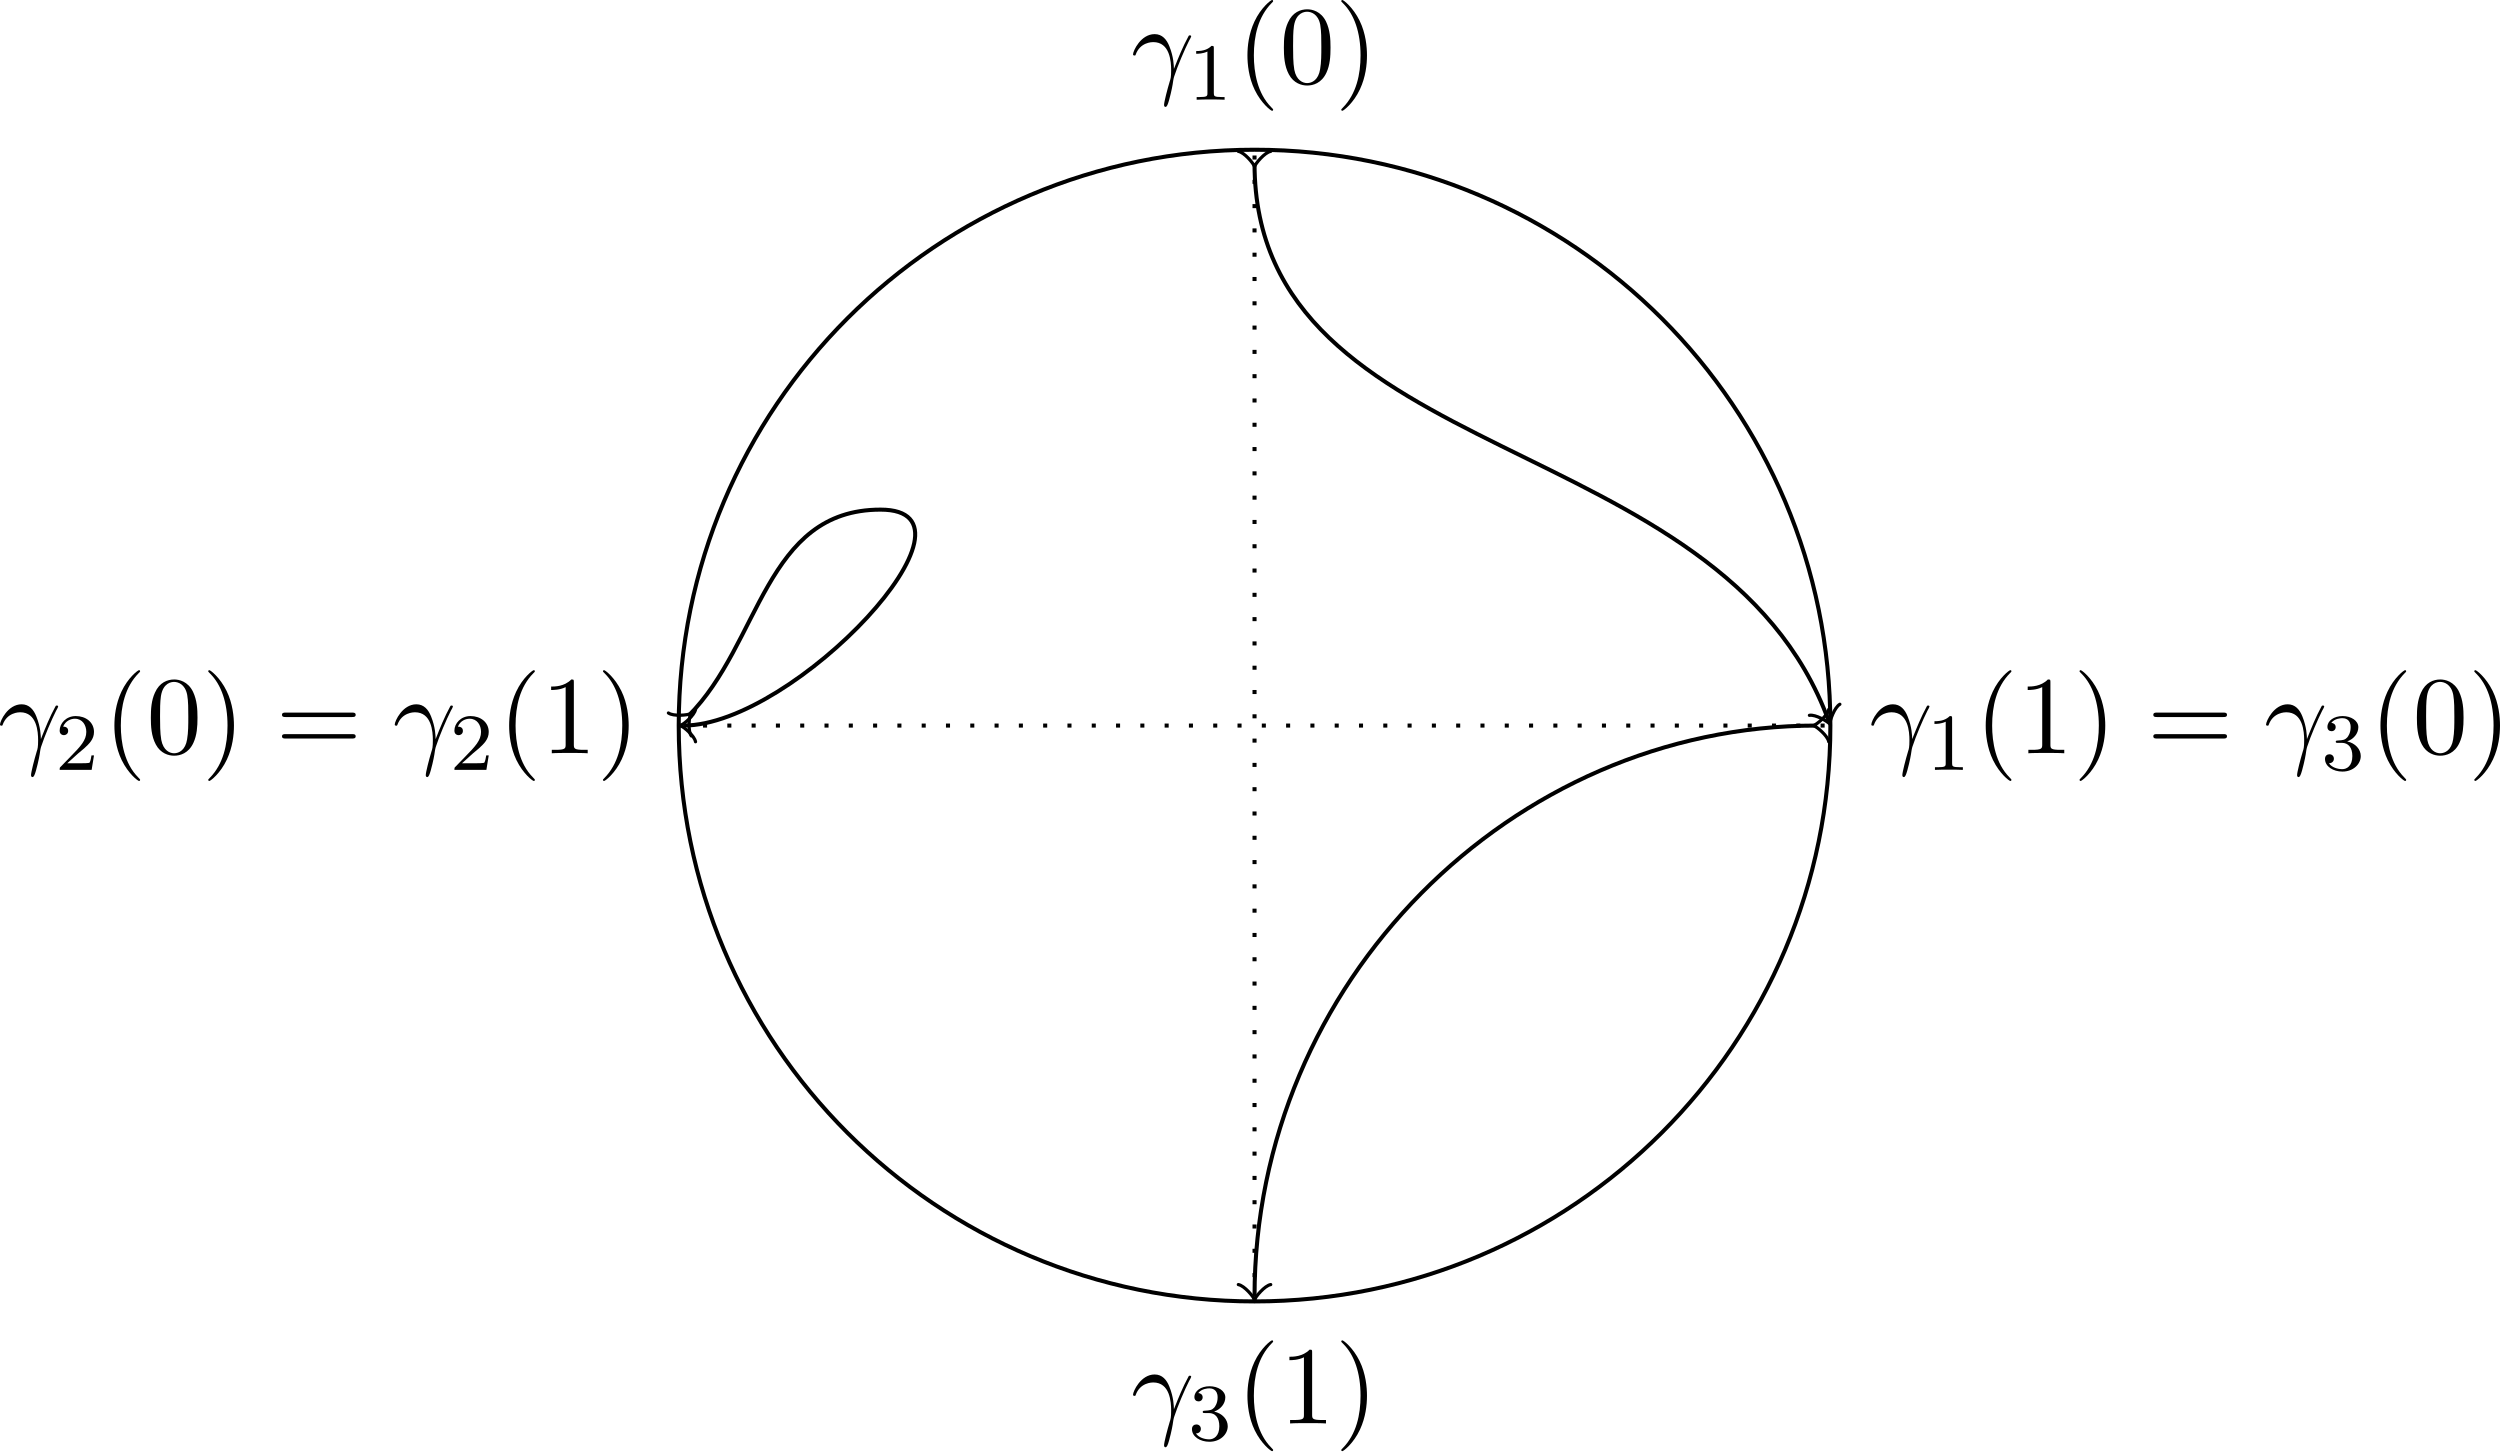
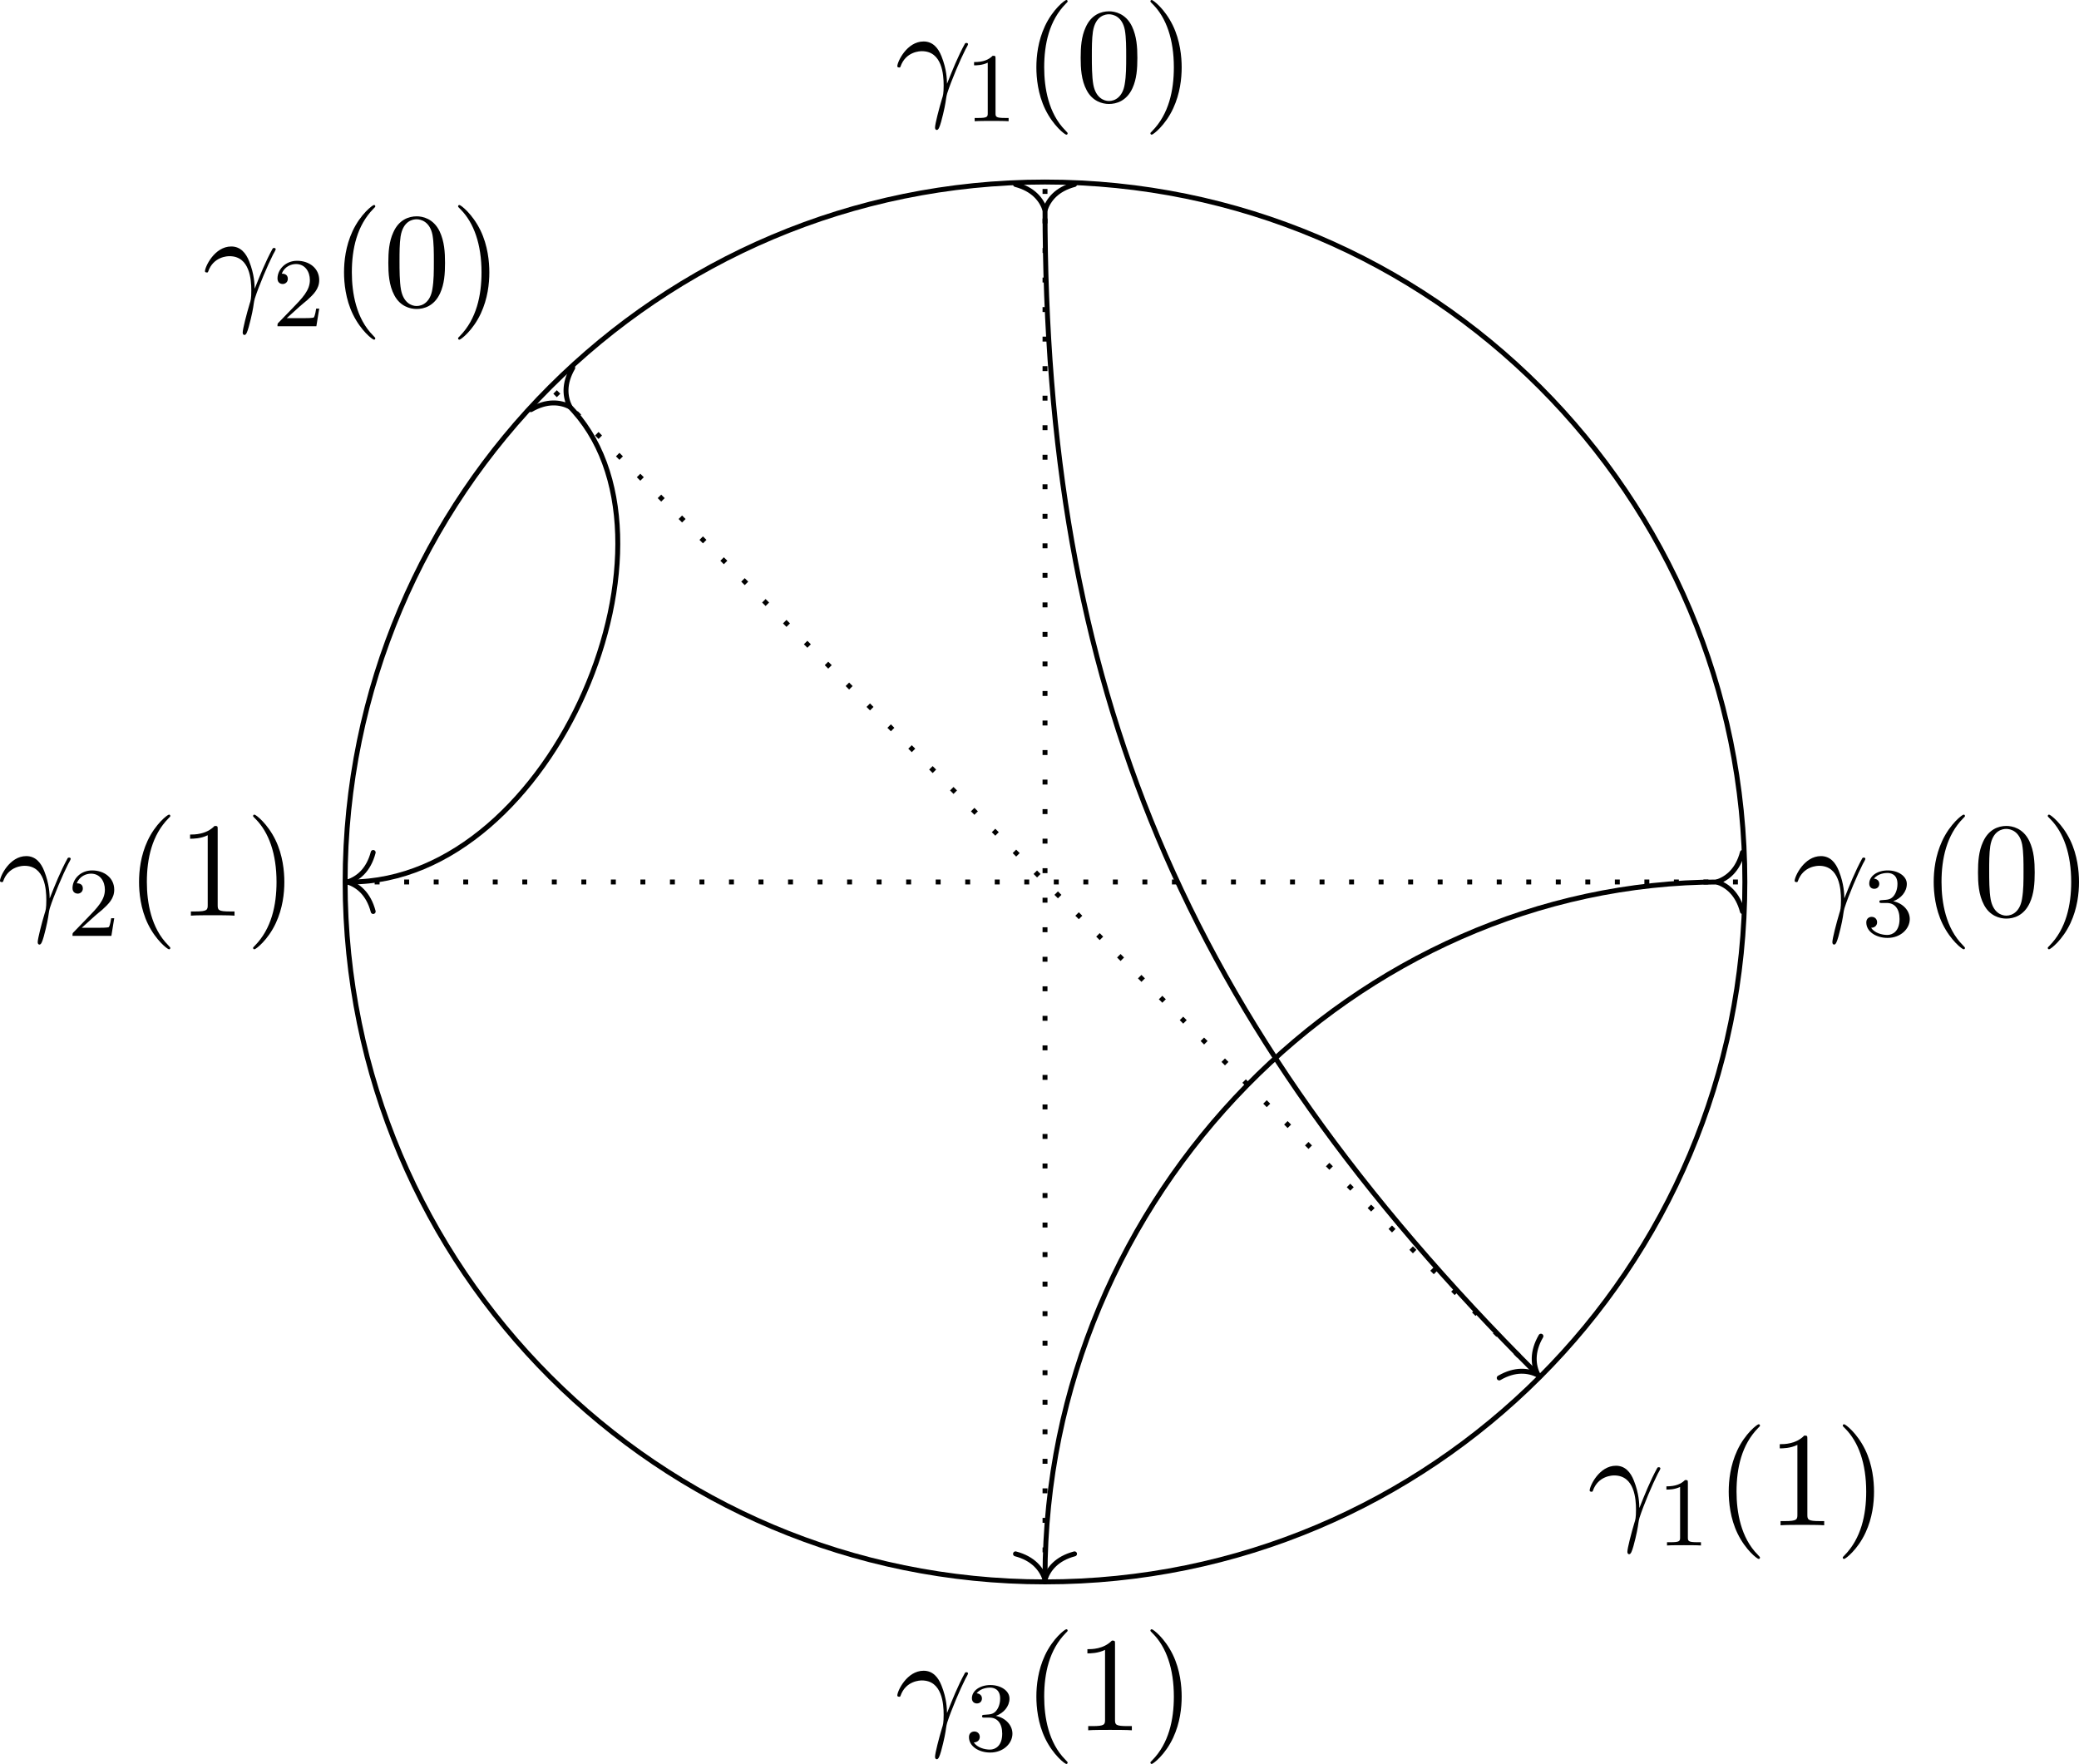
- <svg xmlns="http://www.w3.org/2000/svg" xmlns:xlink="http://www.w3.org/1999/xlink" version="1.1" width="344.599pt" height="200.027pt" viewBox="5.363 532.071 344.599 200.027">
+ <svg xmlns="http://www.w3.org/2000/svg" xmlns:xlink="http://www.w3.org/1999/xlink" version="1.1" width="235.776pt" height="200.027pt" viewBox="5.364 301.502 235.776 200.027">
  <defs>
    <path id="g27-40" d="M3.611 2.618C3.611 2.585 3.611 2.564 3.425 2.378C2.062 1.004 1.713-1.058 1.713-2.727C1.713-4.625 2.127-6.524 3.469-7.887C3.611-8.018 3.611-8.04 3.611-8.073C3.611-8.149 3.567-8.182 3.502-8.182C3.393-8.182 2.411-7.44 1.767-6.055C1.211-4.855 1.08-3.644 1.08-2.727C1.08-1.876 1.2-.556 1.8 .676C2.455 2.018 3.393 2.727 3.502 2.727C3.567 2.727 3.611 2.695 3.611 2.618Z" />
    <path id="g27-41" d="M3.153-2.727C3.153-3.578 3.033-4.898 2.433-6.131C1.778-7.473 .84-8.182 .731-8.182C.665-8.182 .622-8.138 .622-8.073C.622-8.04 .622-8.018 .829-7.822C1.898-6.742 2.52-5.007 2.52-2.727C2.52-.862 2.116 1.058 .764 2.433C.622 2.564 .622 2.585 .622 2.618C.622 2.684 .665 2.727 .731 2.727C.84 2.727 1.822 1.985 2.465 .6C3.022-.6 3.153-1.811 3.153-2.727Z" />
    <path id="g27-48" d="M5.018-3.491C5.018-4.364 4.964-5.236 4.582-6.044C4.08-7.091 3.185-7.265 2.727-7.265C2.073-7.265 1.276-6.982 .829-5.967C.48-5.215 .425-4.364 .425-3.491C.425-2.673 .469-1.691 .916-.862C1.385 .022 2.182 .24 2.716 .24C3.305 .24 4.135 .011 4.615-1.025C4.964-1.778 5.018-2.629 5.018-3.491ZM2.716 0C2.291 0 1.647-.273 1.451-1.32C1.331-1.975 1.331-2.978 1.331-3.622C1.331-4.32 1.331-5.04 1.418-5.629C1.625-6.927 2.444-7.025 2.716-7.025C3.076-7.025 3.796-6.829 4.004-5.749C4.113-5.138 4.113-4.309 4.113-3.622C4.113-2.804 4.113-2.062 3.993-1.364C3.829-.327 3.207 0 2.716 0Z" />
    <path id="g27-49" d="M3.207-6.982C3.207-7.244 3.207-7.265 2.956-7.265C2.28-6.567 1.32-6.567 .971-6.567V-6.229C1.189-6.229 1.833-6.229 2.4-6.513V-.862C2.4-.469 2.367-.338 1.385-.338H1.036V0C1.418-.033 2.367-.033 2.804-.033S4.189-.033 4.571 0V-.338H4.222C3.24-.338 3.207-.458 3.207-.862V-6.982Z" />
-     <path id="g27-61" d="M7.495-3.567C7.658-3.567 7.865-3.567 7.865-3.785S7.658-4.004 7.505-4.004H.971C.818-4.004 .611-4.004 .611-3.785S.818-3.567 .982-3.567H7.495ZM7.505-1.451C7.658-1.451 7.865-1.451 7.865-1.669S7.658-1.887 7.495-1.887H.982C.818-1.887 .611-1.887 .611-1.669S.818-1.451 .971-1.451H7.505Z" />
    <path id="g13-49" d="M2.503-5.077C2.503-5.292 2.487-5.3 2.271-5.3C1.945-4.981 1.522-4.79 .765-4.79V-4.527C.98-4.527 1.411-4.527 1.873-4.742V-.654C1.873-.359 1.849-.263 1.092-.263H.813V0C1.14-.024 1.825-.024 2.184-.024S3.236-.024 3.563 0V-.263H3.284C2.527-.263 2.503-.359 2.503-.654V-5.077Z" />
    <path id="g13-50" d="M2.248-1.626C2.375-1.745 2.71-2.008 2.837-2.12C3.332-2.574 3.802-3.013 3.802-3.738C3.802-4.686 3.005-5.3 2.008-5.3C1.052-5.3 .422-4.575 .422-3.866C.422-3.475 .733-3.419 .845-3.419C1.012-3.419 1.259-3.539 1.259-3.842C1.259-4.256 .861-4.256 .765-4.256C.996-4.838 1.53-5.037 1.921-5.037C2.662-5.037 3.045-4.407 3.045-3.738C3.045-2.909 2.463-2.303 1.522-1.339L.518-.303C.422-.215 .422-.199 .422 0H3.571L3.802-1.427H3.555C3.531-1.267 3.467-.869 3.371-.717C3.324-.654 2.718-.654 2.59-.654H1.172L2.248-1.626Z" />
    <path id="g13-51" d="M2.016-2.662C2.646-2.662 3.045-2.2 3.045-1.363C3.045-.367 2.479-.072 2.056-.072C1.618-.072 1.02-.231 .741-.654C1.028-.654 1.227-.837 1.227-1.1C1.227-1.355 1.044-1.538 .789-1.538C.574-1.538 .351-1.403 .351-1.084C.351-.327 1.164 .167 2.072 .167C3.132 .167 3.873-.566 3.873-1.363C3.873-2.024 3.347-2.63 2.534-2.805C3.164-3.029 3.634-3.571 3.634-4.208S2.917-5.3 2.088-5.3C1.235-5.3 .59-4.838 .59-4.232C.59-3.937 .789-3.81 .996-3.81C1.243-3.81 1.403-3.985 1.403-4.216C1.403-4.511 1.148-4.623 .972-4.631C1.307-5.069 1.921-5.093 2.064-5.093C2.271-5.093 2.877-5.029 2.877-4.208C2.877-3.65 2.646-3.316 2.534-3.188C2.295-2.941 2.112-2.925 1.626-2.893C1.474-2.885 1.411-2.877 1.411-2.774C1.411-2.662 1.482-2.662 1.618-2.662H2.016Z" />
    <path id="g11-13" d="M.447-2.771C.873-4.025 2.062-4.036 2.182-4.036C3.829-4.036 3.949-2.127 3.949-1.265C3.949-.6 3.895-.415 3.818-.196C3.578 .6 3.251 1.865 3.251 2.149C3.251 2.269 3.305 2.345 3.393 2.345C3.535 2.345 3.622 2.105 3.742 1.691C3.993 .775 4.102 .153 4.145-.185C4.167-.327 4.189-.469 4.233-.611C4.582-1.691 5.28-3.316 5.716-4.178C5.793-4.309 5.924-4.549 5.924-4.593C5.924-4.702 5.815-4.702 5.793-4.702C5.76-4.702 5.695-4.702 5.662-4.625C5.095-3.589 4.658-2.498 4.222-1.396C4.211-1.735 4.2-2.564 3.775-3.622C3.513-4.287 3.076-4.822 2.324-4.822C.96-4.822 .196-3.164 .196-2.825C.196-2.716 .295-2.716 .404-2.716L.447-2.771Z" />
  </defs>
  <g id="page1" transform="matrix(1.4 0 0 1.4 0 0)">
-     <path d="M184.043 451.488C184.043 420.176 158.66 394.793 127.348 394.793C96.039 394.793 70.656 420.176 70.656 451.488C70.656 482.801 96.039 508.184 127.348 508.184C158.66 508.184 184.043 482.801 184.043 451.488Z" stroke="#000" fill="none" stroke-width=".399" />
-     <path d="M127.348 396.148C127.348 426.188 173.305 421.988 183.887 451.059" stroke="#000" fill="none" stroke-width=".399" />
-     <path d="M125.754 394.953C126.352 395.054 127.25 396.148 127.348 396.449C127.449 396.148 128.344 395.054 128.941 394.953" stroke="#000" fill="none" stroke-width=".319" stroke-linecap="round" stroke-linejoin="round" />
-     <path d="M184.977 449.39C184.445 449.687 183.981 451.023 183.988 451.339C183.793 451.089 182.574 450.367 181.981 450.48" stroke="#000" fill="none" stroke-width=".319" stroke-miterlimit="10" stroke-linecap="round" stroke-linejoin="round" />
+     <path d="M145.176 286.797C145.176 255.484 119.797 230.102 88.484 230.102C57.172 230.102 31.789 255.484 31.789 286.797C31.789 318.109 57.172 343.488 88.484 343.488C119.797 343.488 145.176 318.109 145.176 286.797Z" stroke="#000" fill="none" stroke-width=".399" />
+     <path d="M88.484 232.176C88.484 271.031 99.633 297.945 128.289 326.602" stroke="#000" fill="none" stroke-width=".399" />
+     <path d="M86.094 230.301C87.527 230.68 88.203 231.524 88.484 232.375C88.762 231.524 89.441 230.68 90.875 230.301" stroke="#000" fill="none" stroke-width=".399" stroke-linecap="round" stroke-linejoin="round" />
+     <path d="M128.656 323.586C127.91 324.871 128.027 325.946 128.429 326.743C127.632 326.34 126.558 326.223 125.277 326.969" stroke="#000" fill="none" stroke-width=".399" stroke-miterlimit="10" stroke-linecap="round" stroke-linejoin="round" />
    <g transform="matrix(1 0 0 1 -12.16 -63.256)">
-       <use x="127.349" y="451.488" xlink:href="#g11-13" />
-       <use x="132.997" y="453.125" xlink:href="#g13-49" />
-       <use x="137.729" y="451.488" xlink:href="#g27-40" />
-       <use x="141.972" y="451.488" xlink:href="#g27-48" />
-       <use x="147.426" y="451.488" xlink:href="#g27-41" />
+       <use x="88.484" y="286.796" xlink:href="#g11-13" />
+       <use x="94.132" y="288.433" xlink:href="#g13-49" />
+       <use x="98.864" y="286.796" xlink:href="#g27-40" />
+       <use x="103.107" y="286.796" xlink:href="#g27-48" />
+       <use x="108.561" y="286.796" xlink:href="#g27-41" />
    </g>
-     <path d="M71.613 450.531C78.711 443.43 79.133 430.227 90.523 430.227C101.918 430.227 82.051 451.488 71.113 451.488" stroke="#000" fill="none" stroke-width=".399" stroke-miterlimit="10" />
-     <path d="M71.894 452.504C71.543 452.008 71.684 450.602 71.824 450.32C71.543 450.461 70.133 450.602 69.641 450.25" stroke="#000" fill="none" stroke-width=".319" stroke-miterlimit="10" stroke-linecap="round" stroke-linejoin="round" />
-     <path d="M72.309 453.082C72.211 452.484 71.113 451.586 70.816 451.488C71.113 451.387 72.211 450.492 72.309 449.895" stroke="#000" fill="none" stroke-width=".319" stroke-miterlimit="10" stroke-linecap="round" stroke-linejoin="round" />
-     <g transform="matrix(1 0 0 1 -123.7145 2.727)">
-       <use x="127.349" y="451.488" xlink:href="#g11-13" />
-       <use x="132.997" y="453.125" xlink:href="#g13-50" />
-       <use x="137.729" y="451.488" xlink:href="#g27-40" />
-       <use x="141.972" y="451.488" xlink:href="#g27-48" />
-       <use x="147.426" y="451.488" xlink:href="#g27-41" />
-       <use x="154.699" y="451.488" xlink:href="#g27-61" />
-       <use x="166.214" y="451.488" xlink:href="#g11-13" />
-       <use x="171.862" y="453.125" xlink:href="#g13-50" />
-       <use x="176.594" y="451.488" xlink:href="#g27-40" />
-       <use x="180.837" y="451.488" xlink:href="#g27-49" />
-       <use x="186.291" y="451.488" xlink:href="#g27-41" />
+     <g transform="matrix(1 0 0 1 43.9242 52.106)">
+       <use x="88.484" y="286.796" xlink:href="#g11-13" />
+       <use x="94.132" y="288.433" xlink:href="#g13-49" />
+       <use x="98.864" y="286.796" xlink:href="#g27-40" />
+       <use x="103.107" y="286.796" xlink:href="#g27-49" />
+       <use x="108.561" y="286.796" xlink:href="#g27-41" />
    </g>
-     <path d="M70.656 451.488H184.043" stroke="#000" fill="none" stroke-width=".399" stroke-miterlimit="10" stroke-dasharray=".399 1.993" />
-     <path d="M182.688 451.488C152.652 451.488 127.348 476.789 127.348 507.723" stroke="#000" fill="none" stroke-width=".399" stroke-miterlimit="10" />
-     <path d="M183.883 449.895C183.785 450.492 182.688 451.387 182.391 451.488C182.688 451.586 183.785 452.484 183.883 453.082" stroke="#000" fill="none" stroke-width=".319" stroke-miterlimit="10" stroke-linecap="round" stroke-linejoin="round" />
-     <path d="M128.941 506.527C128.344 506.629 127.449 507.722 127.348 508.023C127.25 507.722 126.352 506.629 125.754 506.527" stroke="#000" fill="none" stroke-width=".319" stroke-miterlimit="10" stroke-linecap="round" stroke-linejoin="round" />
-     <g transform="matrix(1 0 0 1 60.529 2.727)">
-       <use x="127.349" y="451.488" xlink:href="#g11-13" />
-       <use x="132.997" y="453.125" xlink:href="#g13-49" />
-       <use x="137.729" y="451.488" xlink:href="#g27-40" />
-       <use x="141.972" y="451.488" xlink:href="#g27-49" />
-       <use x="147.426" y="451.488" xlink:href="#g27-41" />
-       <use x="154.699" y="451.488" xlink:href="#g27-61" />
-       <use x="166.214" y="451.488" xlink:href="#g11-13" />
-       <use x="171.862" y="453.125" xlink:href="#g13-51" />
-       <use x="176.594" y="451.488" xlink:href="#g27-40" />
-       <use x="180.837" y="451.488" xlink:href="#g27-48" />
-       <use x="186.291" y="451.488" xlink:href="#g27-41" />
+     <path d="M128.574 326.883L48.395 246.707" stroke="#000" fill="none" stroke-width=".399" stroke-miterlimit="10" stroke-dasharray=".399 1.993" />
+     <path d="M49.859 248.172C60.383 258.695 48.742 286.797 32.188 286.797" stroke="#000" fill="none" stroke-width=".399" stroke-miterlimit="10" />
+     <path d="M46.844 248.539C48.129 247.793 49.203 247.91 50 248.313C49.598 247.516 49.48 246.442 50.227 245.157" stroke="#000" fill="none" stroke-width=".399" stroke-miterlimit="10" stroke-linecap="round" stroke-linejoin="round" />
+     <path d="M34.062 289.188C33.684 287.754 32.84 287.074 31.988 286.797C32.84 286.516 33.684 285.84 34.062 284.406" stroke="#000" fill="none" stroke-width=".399" stroke-miterlimit="10" stroke-linecap="round" stroke-linejoin="round" />
+     <g transform="matrix(1 0 0 1 -68.2438 -46.651)">
+       <use x="88.484" y="286.796" xlink:href="#g11-13" />
+       <use x="94.132" y="288.433" xlink:href="#g13-50" />
+       <use x="98.864" y="286.796" xlink:href="#g27-40" />
+       <use x="103.107" y="286.796" xlink:href="#g27-48" />
+       <use x="108.561" y="286.796" xlink:href="#g27-41" />
+     </g>
+     <g transform="matrix(1 0 0 1 -84.8489 2.727)">
+       <use x="88.484" y="286.796" xlink:href="#g11-13" />
+       <use x="94.132" y="288.433" xlink:href="#g13-50" />
+       <use x="98.864" y="286.796" xlink:href="#g27-40" />
+       <use x="103.107" y="286.796" xlink:href="#g27-49" />
+       <use x="108.561" y="286.796" xlink:href="#g27-41" />
+     </g>
+     <path d="M31.789 286.797H145.176" stroke="#000" fill="none" stroke-width=".399" stroke-miterlimit="10" stroke-dasharray=".399 1.993" />
+     <path d="M143.106 286.797C113.785 286.797 88.484 312.098 88.484 343.09" stroke="#000" fill="none" stroke-width=".399" stroke-miterlimit="10" />
+     <path d="M144.977 284.406C144.598 285.84 143.758 286.516 142.906 286.797C143.758 287.074 144.598 287.754 144.977 289.188" stroke="#000" fill="none" stroke-width=".399" stroke-miterlimit="10" stroke-linecap="round" stroke-linejoin="round" />
+     <path d="M90.875 341.218C89.441 341.597 88.762 342.441 88.484 343.289C88.203 342.441 87.527 341.597 86.094 341.218" stroke="#000" fill="none" stroke-width=".399" stroke-miterlimit="10" stroke-linecap="round" stroke-linejoin="round" />
+     <g transform="matrix(1 0 0 1 60.5292 2.727)">
+       <use x="88.484" y="286.796" xlink:href="#g11-13" />
+       <use x="94.132" y="288.433" xlink:href="#g13-51" />
+       <use x="98.864" y="286.796" xlink:href="#g27-40" />
+       <use x="103.107" y="286.796" xlink:href="#g27-48" />
+       <use x="108.561" y="286.796" xlink:href="#g27-41" />
    </g>
    <g transform="matrix(1 0 0 1 -12.16 68.711)">
-       <use x="127.349" y="451.488" xlink:href="#g11-13" />
-       <use x="132.997" y="453.125" xlink:href="#g13-51" />
-       <use x="137.729" y="451.488" xlink:href="#g27-40" />
-       <use x="141.972" y="451.488" xlink:href="#g27-49" />
-       <use x="147.426" y="451.488" xlink:href="#g27-41" />
+       <use x="88.484" y="286.796" xlink:href="#g11-13" />
+       <use x="94.132" y="288.433" xlink:href="#g13-51" />
+       <use x="98.864" y="286.796" xlink:href="#g27-40" />
+       <use x="103.107" y="286.796" xlink:href="#g27-49" />
+       <use x="108.561" y="286.796" xlink:href="#g27-41" />
    </g>
-     <path d="M127.348 508.184V394.793" stroke="#000" fill="none" stroke-width=".399" stroke-miterlimit="10" stroke-dasharray=".399 1.993" />
+     <path d="M88.484 343.488V230.102" stroke="#000" fill="none" stroke-width=".399" stroke-miterlimit="10" stroke-dasharray=".399 1.993" />
  </g>
</svg>
